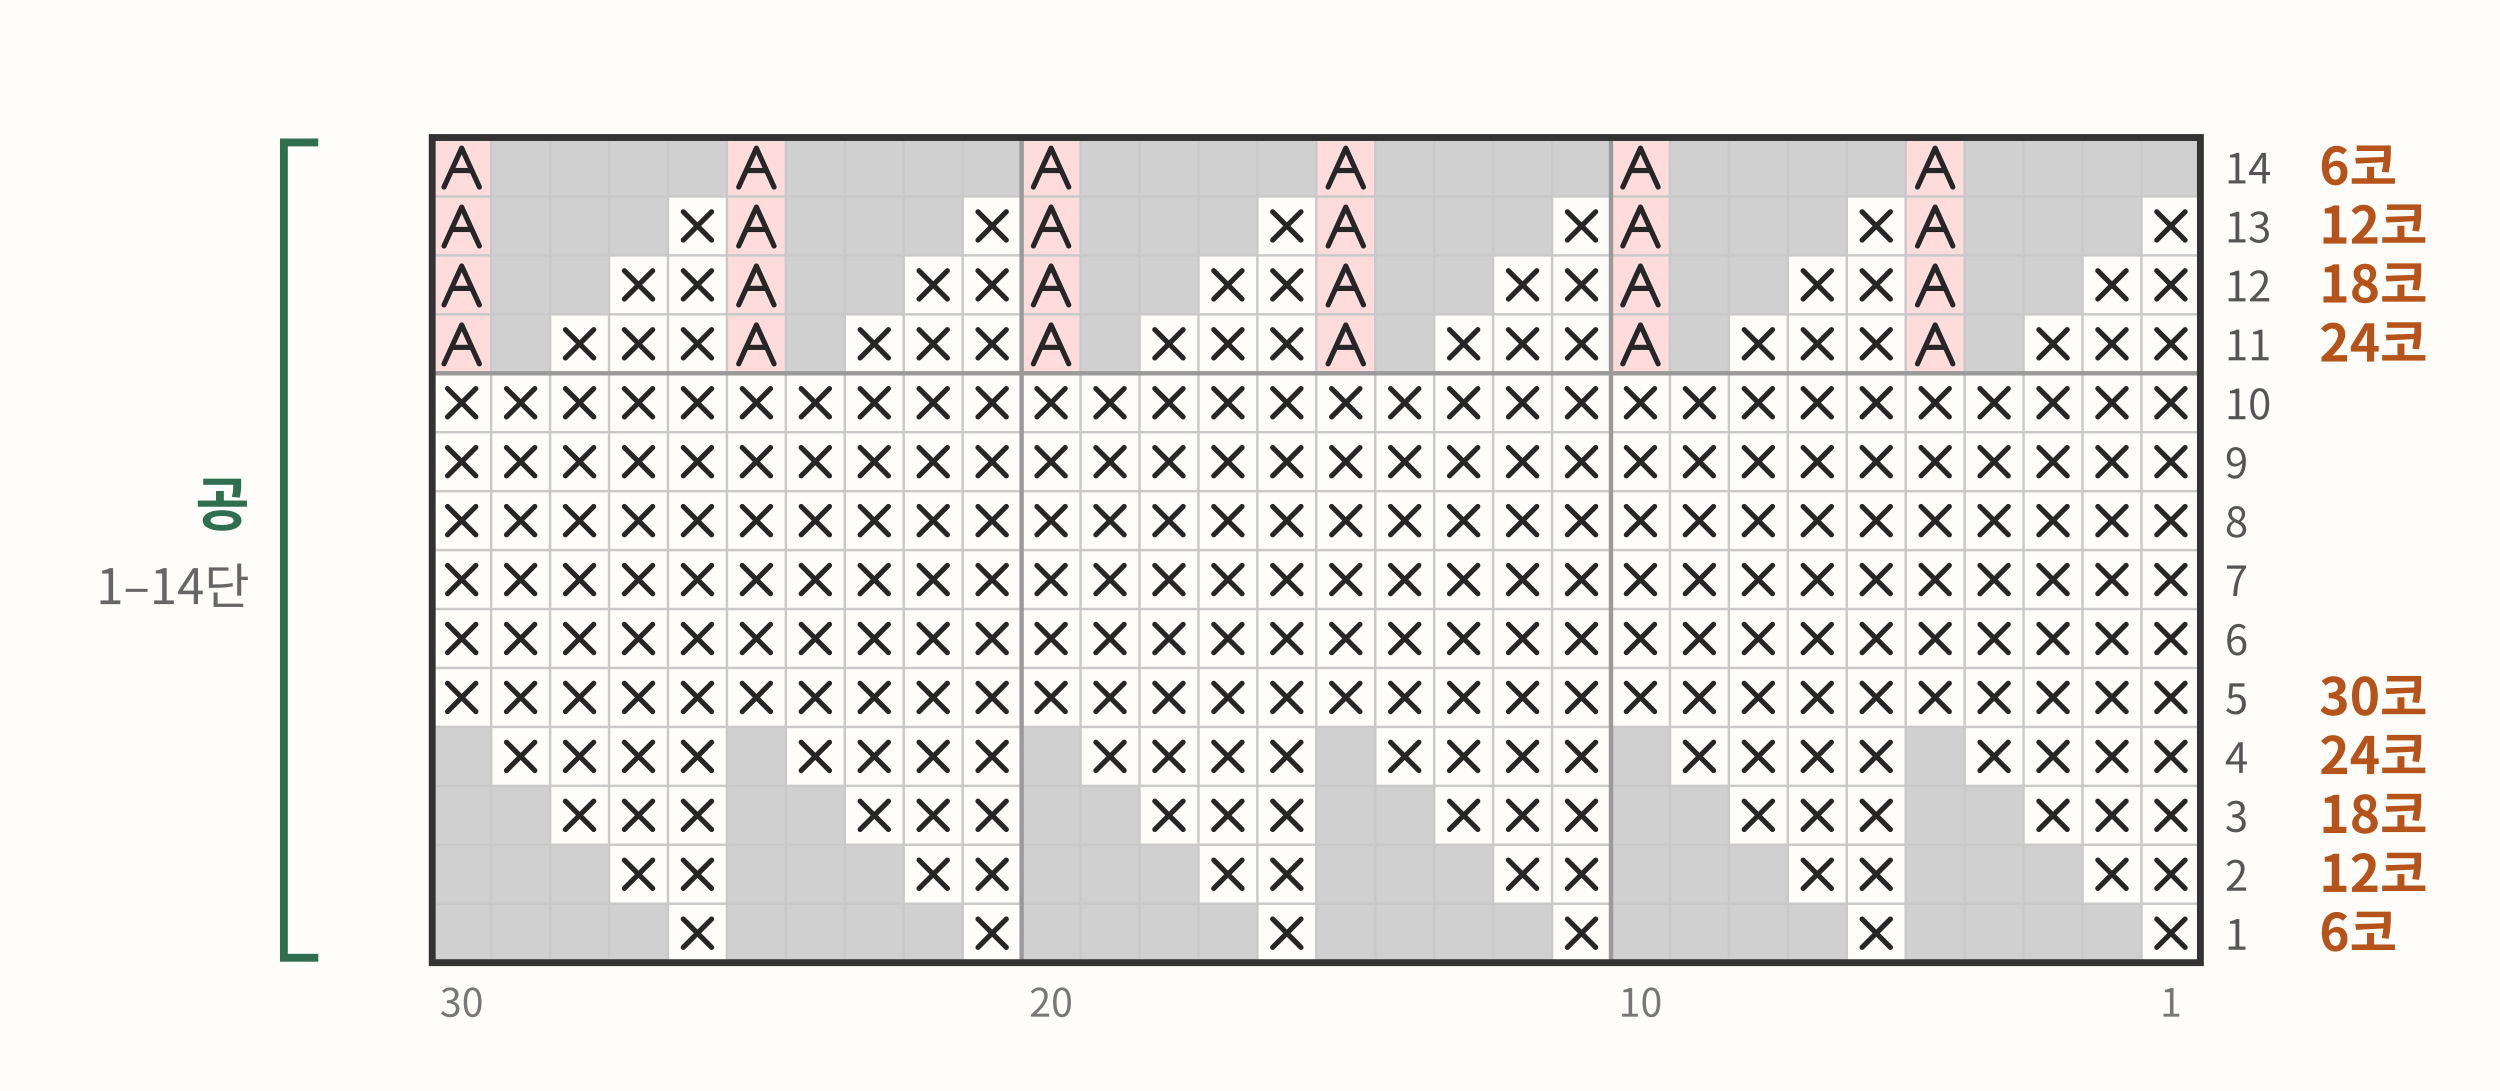
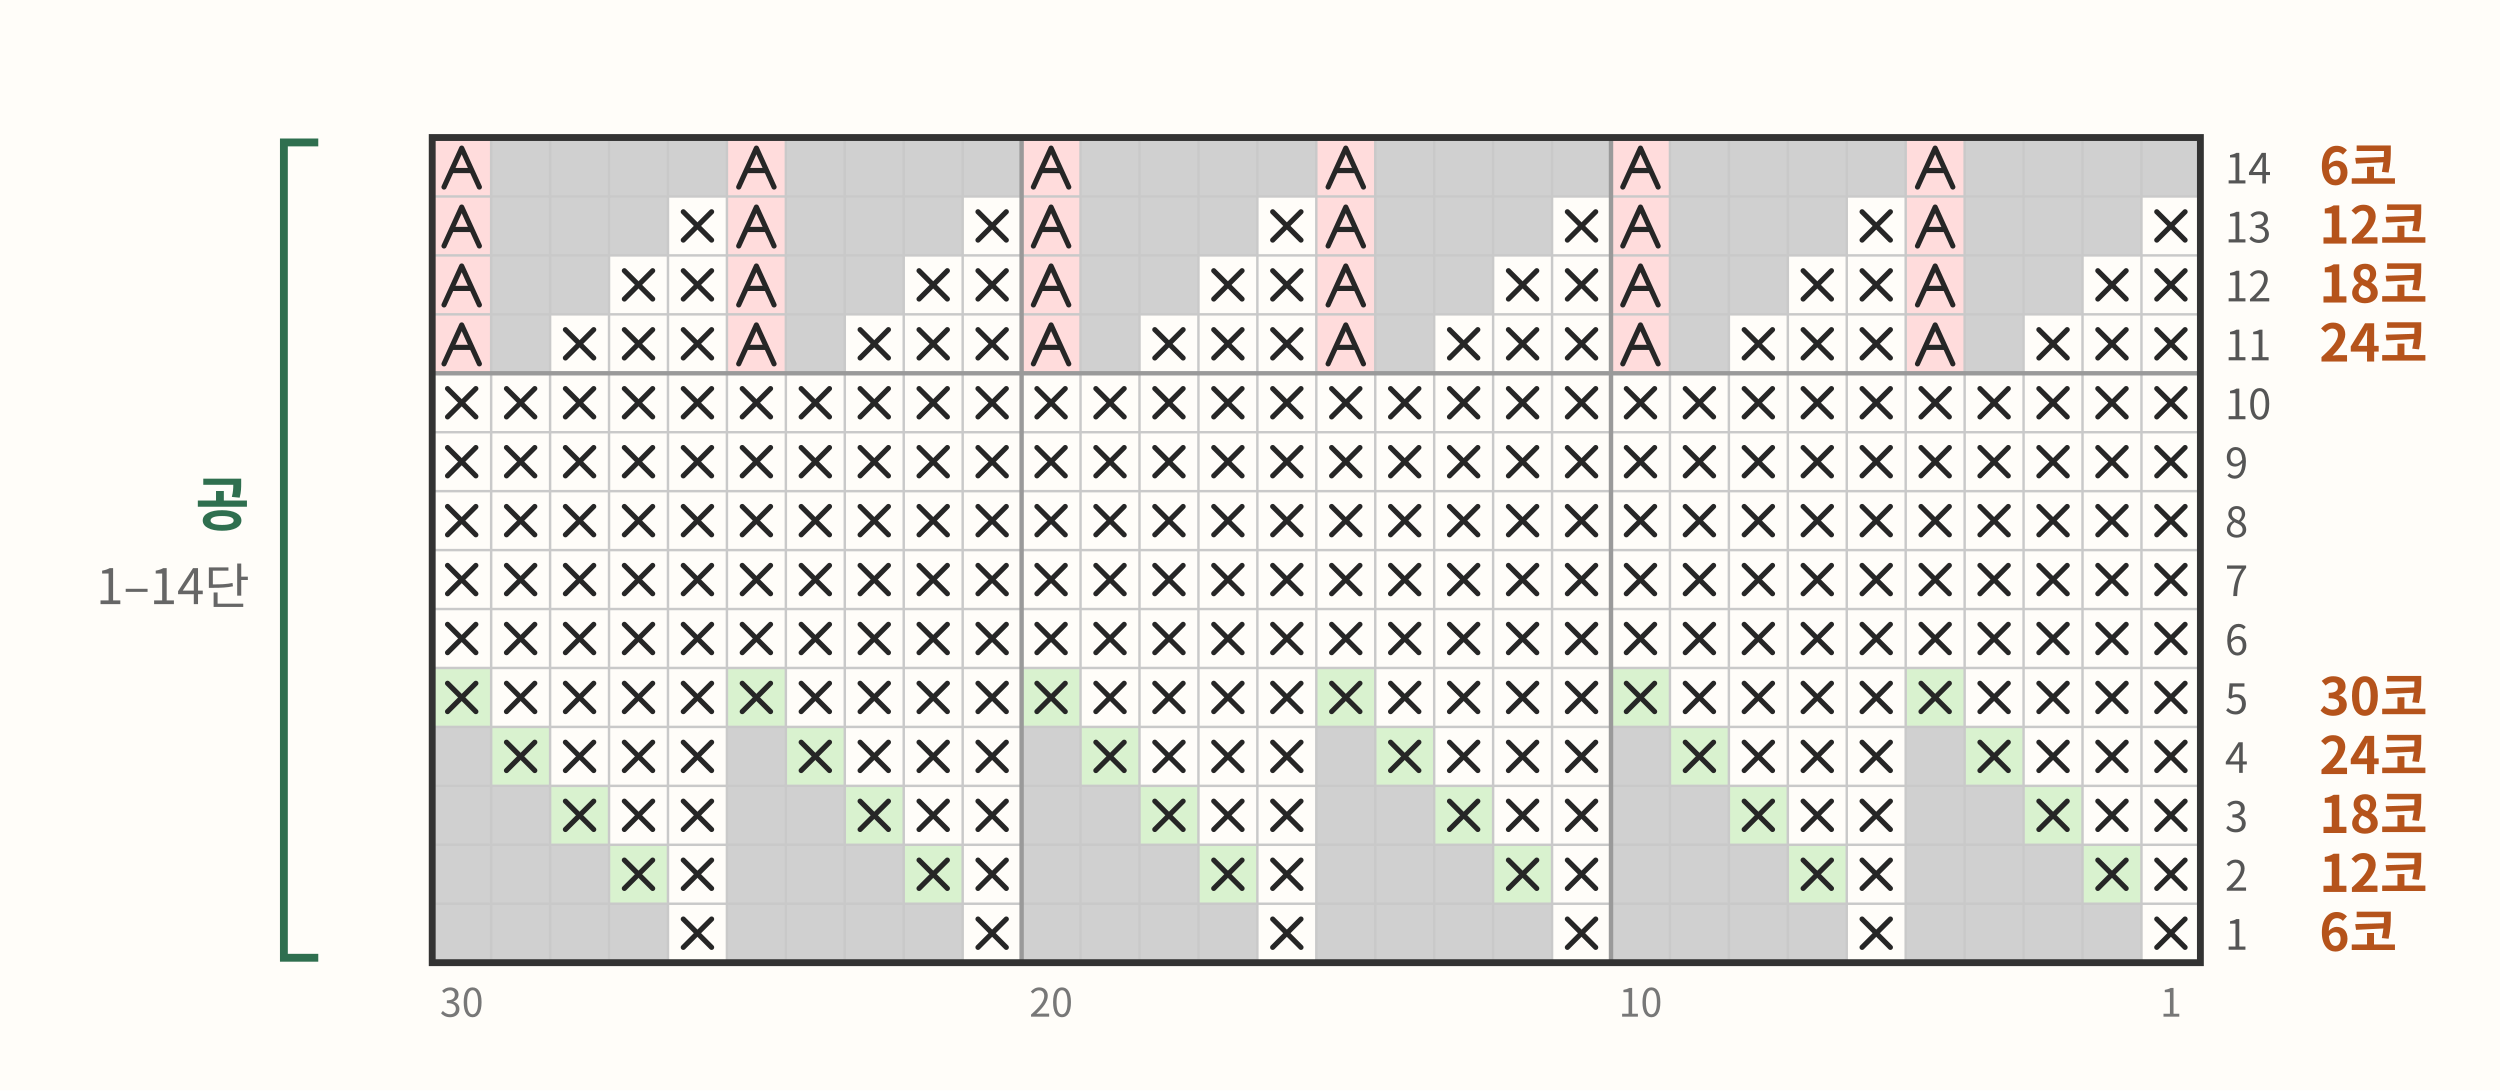
<svg xmlns="http://www.w3.org/2000/svg" viewBox="0 0 509 222" width="509" height="222" font-family="'Noto Sans KR','Noto Sans CJK KR','Apple SD Gothic Neo','Malgun Gothic',sans-serif" role="img" aria-label="기호 도안">
  <defs>
    <g id="sc-SC">
      <path d="M3.12,3.12L8.88,8.88" />
      <path d="M8.88,3.12L3.12,8.88" />
    </g>
    <g id="sc-SC2">
      <path d="M0,0h12v12h-12z" fill="#ffdcdc" stroke="none" />
      <path d="M2.4,10.08L6,2.16L9.6,10.08" />
      <path d="M4.08,6.72L7.92,6.72" />
    </g>
+     <g id="sc-SC-a">
+       <path d="M0,0h12v12h-12z" fill="#d9f2cf" stroke="none" />
+       <path d="M3.12,3.12L8.88,8.88" />
+       <path d="M8.88,3.12L3.12,8.88" />
+     </g>
  </defs>
  <rect class="sc-paper" width="509" height="222" fill="#fffdf9" />
  <path class="sc-none" fill="#d0d0d0" d="M100,28h48v12h-48zM160,28h48v12h-48zM220,28h48v12h-48zM280,28h48v12h-48zM340,28h48v12h-48zM400,28h48v12h-48zM100,40h36v12h-36zM160,40h36v12h-36zM220,40h36v12h-36zM280,40h36v12h-36zM340,40h36v12h-36zM400,40h36v12h-36zM100,52h24v12h-24zM160,52h24v12h-24zM220,52h24v12h-24zM280,52h24v12h-24zM340,52h24v12h-24zM400,52h24v12h-24zM100,64h12v12h-12zM160,64h12v12h-12zM220,64h12v12h-12zM280,64h12v12h-12zM340,64h12v12h-12zM400,64h12v12h-12zM88,148h12v12h-12zM148,148h12v12h-12zM208,148h12v12h-12zM268,148h12v12h-12zM328,148h12v12h-12zM388,148h12v12h-12zM88,160h24v12h-24zM148,160h24v12h-24zM208,160h24v12h-24zM268,160h24v12h-24zM328,160h24v12h-24zM388,160h24v12h-24zM88,172h36v12h-36zM148,172h36v12h-36zM208,172h36v12h-36zM268,172h36v12h-36zM328,172h36v12h-36zM388,172h36v12h-36zM88,184h48v12h-48zM148,184h48v12h-48zM208,184h48v12h-48zM268,184h48v12h-48zM328,184h48v12h-48zM388,184h48v12h-48z" />
  <g class="sc-symbols" fill="none" stroke="#262626" stroke-width="1.05" stroke-linecap="round" stroke-linejoin="round">
    <use href="#sc-SC" x="136" y="184" />
    <use href="#sc-SC" x="196" y="184" />
    <use href="#sc-SC" x="256" y="184" />
    <use href="#sc-SC" x="316" y="184" />
    <use href="#sc-SC" x="376" y="184" />
    <use href="#sc-SC" x="436" y="184" />
-     <use href="#sc-SC" x="124" y="172" />
+     <use href="#sc-SC-a" x="124" y="172" />
    <use href="#sc-SC" x="136" y="172" />
-     <use href="#sc-SC" x="184" y="172" />
+     <use href="#sc-SC-a" x="184" y="172" />
    <use href="#sc-SC" x="196" y="172" />
-     <use href="#sc-SC" x="244" y="172" />
+     <use href="#sc-SC-a" x="244" y="172" />
    <use href="#sc-SC" x="256" y="172" />
-     <use href="#sc-SC" x="304" y="172" />
+     <use href="#sc-SC-a" x="304" y="172" />
    <use href="#sc-SC" x="316" y="172" />
-     <use href="#sc-SC" x="364" y="172" />
+     <use href="#sc-SC-a" x="364" y="172" />
    <use href="#sc-SC" x="376" y="172" />
-     <use href="#sc-SC" x="424" y="172" />
+     <use href="#sc-SC-a" x="424" y="172" />
    <use href="#sc-SC" x="436" y="172" />
-     <use href="#sc-SC" x="112" y="160" />
+     <use href="#sc-SC-a" x="112" y="160" />
    <use href="#sc-SC" x="124" y="160" />
    <use href="#sc-SC" x="136" y="160" />
-     <use href="#sc-SC" x="172" y="160" />
+     <use href="#sc-SC-a" x="172" y="160" />
    <use href="#sc-SC" x="184" y="160" />
    <use href="#sc-SC" x="196" y="160" />
-     <use href="#sc-SC" x="232" y="160" />
+     <use href="#sc-SC-a" x="232" y="160" />
    <use href="#sc-SC" x="244" y="160" />
    <use href="#sc-SC" x="256" y="160" />
-     <use href="#sc-SC" x="292" y="160" />
+     <use href="#sc-SC-a" x="292" y="160" />
    <use href="#sc-SC" x="304" y="160" />
    <use href="#sc-SC" x="316" y="160" />
-     <use href="#sc-SC" x="352" y="160" />
+     <use href="#sc-SC-a" x="352" y="160" />
    <use href="#sc-SC" x="364" y="160" />
    <use href="#sc-SC" x="376" y="160" />
-     <use href="#sc-SC" x="412" y="160" />
+     <use href="#sc-SC-a" x="412" y="160" />
    <use href="#sc-SC" x="424" y="160" />
    <use href="#sc-SC" x="436" y="160" />
-     <use href="#sc-SC" x="100" y="148" />
+     <use href="#sc-SC-a" x="100" y="148" />
    <use href="#sc-SC" x="112" y="148" />
    <use href="#sc-SC" x="124" y="148" />
    <use href="#sc-SC" x="136" y="148" />
-     <use href="#sc-SC" x="160" y="148" />
+     <use href="#sc-SC-a" x="160" y="148" />
    <use href="#sc-SC" x="172" y="148" />
    <use href="#sc-SC" x="184" y="148" />
    <use href="#sc-SC" x="196" y="148" />
-     <use href="#sc-SC" x="220" y="148" />
+     <use href="#sc-SC-a" x="220" y="148" />
    <use href="#sc-SC" x="232" y="148" />
    <use href="#sc-SC" x="244" y="148" />
    <use href="#sc-SC" x="256" y="148" />
-     <use href="#sc-SC" x="280" y="148" />
+     <use href="#sc-SC-a" x="280" y="148" />
    <use href="#sc-SC" x="292" y="148" />
    <use href="#sc-SC" x="304" y="148" />
    <use href="#sc-SC" x="316" y="148" />
-     <use href="#sc-SC" x="340" y="148" />
+     <use href="#sc-SC-a" x="340" y="148" />
    <use href="#sc-SC" x="352" y="148" />
    <use href="#sc-SC" x="364" y="148" />
    <use href="#sc-SC" x="376" y="148" />
-     <use href="#sc-SC" x="400" y="148" />
+     <use href="#sc-SC-a" x="400" y="148" />
    <use href="#sc-SC" x="412" y="148" />
    <use href="#sc-SC" x="424" y="148" />
    <use href="#sc-SC" x="436" y="148" />
-     <use href="#sc-SC" x="88" y="136" />
+     <use href="#sc-SC-a" x="88" y="136" />
    <use href="#sc-SC" x="100" y="136" />
    <use href="#sc-SC" x="112" y="136" />
    <use href="#sc-SC" x="124" y="136" />
    <use href="#sc-SC" x="136" y="136" />
-     <use href="#sc-SC" x="148" y="136" />
+     <use href="#sc-SC-a" x="148" y="136" />
    <use href="#sc-SC" x="160" y="136" />
    <use href="#sc-SC" x="172" y="136" />
    <use href="#sc-SC" x="184" y="136" />
    <use href="#sc-SC" x="196" y="136" />
-     <use href="#sc-SC" x="208" y="136" />
+     <use href="#sc-SC-a" x="208" y="136" />
    <use href="#sc-SC" x="220" y="136" />
    <use href="#sc-SC" x="232" y="136" />
    <use href="#sc-SC" x="244" y="136" />
    <use href="#sc-SC" x="256" y="136" />
-     <use href="#sc-SC" x="268" y="136" />
+     <use href="#sc-SC-a" x="268" y="136" />
    <use href="#sc-SC" x="280" y="136" />
    <use href="#sc-SC" x="292" y="136" />
    <use href="#sc-SC" x="304" y="136" />
    <use href="#sc-SC" x="316" y="136" />
-     <use href="#sc-SC" x="328" y="136" />
+     <use href="#sc-SC-a" x="328" y="136" />
    <use href="#sc-SC" x="340" y="136" />
    <use href="#sc-SC" x="352" y="136" />
    <use href="#sc-SC" x="364" y="136" />
    <use href="#sc-SC" x="376" y="136" />
-     <use href="#sc-SC" x="388" y="136" />
+     <use href="#sc-SC-a" x="388" y="136" />
    <use href="#sc-SC" x="400" y="136" />
    <use href="#sc-SC" x="412" y="136" />
    <use href="#sc-SC" x="424" y="136" />
    <use href="#sc-SC" x="436" y="136" />
    <use href="#sc-SC" x="88" y="124" />
    <use href="#sc-SC" x="100" y="124" />
    <use href="#sc-SC" x="112" y="124" />
    <use href="#sc-SC" x="124" y="124" />
    <use href="#sc-SC" x="136" y="124" />
    <use href="#sc-SC" x="148" y="124" />
    <use href="#sc-SC" x="160" y="124" />
    <use href="#sc-SC" x="172" y="124" />
    <use href="#sc-SC" x="184" y="124" />
    <use href="#sc-SC" x="196" y="124" />
    <use href="#sc-SC" x="208" y="124" />
    <use href="#sc-SC" x="220" y="124" />
    <use href="#sc-SC" x="232" y="124" />
    <use href="#sc-SC" x="244" y="124" />
    <use href="#sc-SC" x="256" y="124" />
    <use href="#sc-SC" x="268" y="124" />
    <use href="#sc-SC" x="280" y="124" />
    <use href="#sc-SC" x="292" y="124" />
    <use href="#sc-SC" x="304" y="124" />
    <use href="#sc-SC" x="316" y="124" />
    <use href="#sc-SC" x="328" y="124" />
    <use href="#sc-SC" x="340" y="124" />
    <use href="#sc-SC" x="352" y="124" />
    <use href="#sc-SC" x="364" y="124" />
    <use href="#sc-SC" x="376" y="124" />
    <use href="#sc-SC" x="388" y="124" />
    <use href="#sc-SC" x="400" y="124" />
    <use href="#sc-SC" x="412" y="124" />
    <use href="#sc-SC" x="424" y="124" />
    <use href="#sc-SC" x="436" y="124" />
    <use href="#sc-SC" x="88" y="112" />
    <use href="#sc-SC" x="100" y="112" />
    <use href="#sc-SC" x="112" y="112" />
    <use href="#sc-SC" x="124" y="112" />
    <use href="#sc-SC" x="136" y="112" />
    <use href="#sc-SC" x="148" y="112" />
    <use href="#sc-SC" x="160" y="112" />
    <use href="#sc-SC" x="172" y="112" />
    <use href="#sc-SC" x="184" y="112" />
    <use href="#sc-SC" x="196" y="112" />
    <use href="#sc-SC" x="208" y="112" />
    <use href="#sc-SC" x="220" y="112" />
    <use href="#sc-SC" x="232" y="112" />
    <use href="#sc-SC" x="244" y="112" />
    <use href="#sc-SC" x="256" y="112" />
    <use href="#sc-SC" x="268" y="112" />
    <use href="#sc-SC" x="280" y="112" />
    <use href="#sc-SC" x="292" y="112" />
    <use href="#sc-SC" x="304" y="112" />
    <use href="#sc-SC" x="316" y="112" />
    <use href="#sc-SC" x="328" y="112" />
    <use href="#sc-SC" x="340" y="112" />
    <use href="#sc-SC" x="352" y="112" />
    <use href="#sc-SC" x="364" y="112" />
    <use href="#sc-SC" x="376" y="112" />
    <use href="#sc-SC" x="388" y="112" />
    <use href="#sc-SC" x="400" y="112" />
    <use href="#sc-SC" x="412" y="112" />
    <use href="#sc-SC" x="424" y="112" />
    <use href="#sc-SC" x="436" y="112" />
    <use href="#sc-SC" x="88" y="100" />
    <use href="#sc-SC" x="100" y="100" />
    <use href="#sc-SC" x="112" y="100" />
    <use href="#sc-SC" x="124" y="100" />
    <use href="#sc-SC" x="136" y="100" />
    <use href="#sc-SC" x="148" y="100" />
    <use href="#sc-SC" x="160" y="100" />
    <use href="#sc-SC" x="172" y="100" />
    <use href="#sc-SC" x="184" y="100" />
    <use href="#sc-SC" x="196" y="100" />
    <use href="#sc-SC" x="208" y="100" />
    <use href="#sc-SC" x="220" y="100" />
    <use href="#sc-SC" x="232" y="100" />
    <use href="#sc-SC" x="244" y="100" />
    <use href="#sc-SC" x="256" y="100" />
    <use href="#sc-SC" x="268" y="100" />
    <use href="#sc-SC" x="280" y="100" />
    <use href="#sc-SC" x="292" y="100" />
    <use href="#sc-SC" x="304" y="100" />
    <use href="#sc-SC" x="316" y="100" />
    <use href="#sc-SC" x="328" y="100" />
    <use href="#sc-SC" x="340" y="100" />
    <use href="#sc-SC" x="352" y="100" />
    <use href="#sc-SC" x="364" y="100" />
    <use href="#sc-SC" x="376" y="100" />
    <use href="#sc-SC" x="388" y="100" />
    <use href="#sc-SC" x="400" y="100" />
    <use href="#sc-SC" x="412" y="100" />
    <use href="#sc-SC" x="424" y="100" />
    <use href="#sc-SC" x="436" y="100" />
    <use href="#sc-SC" x="88" y="88" />
    <use href="#sc-SC" x="100" y="88" />
    <use href="#sc-SC" x="112" y="88" />
    <use href="#sc-SC" x="124" y="88" />
    <use href="#sc-SC" x="136" y="88" />
    <use href="#sc-SC" x="148" y="88" />
    <use href="#sc-SC" x="160" y="88" />
    <use href="#sc-SC" x="172" y="88" />
    <use href="#sc-SC" x="184" y="88" />
    <use href="#sc-SC" x="196" y="88" />
    <use href="#sc-SC" x="208" y="88" />
    <use href="#sc-SC" x="220" y="88" />
    <use href="#sc-SC" x="232" y="88" />
    <use href="#sc-SC" x="244" y="88" />
    <use href="#sc-SC" x="256" y="88" />
    <use href="#sc-SC" x="268" y="88" />
    <use href="#sc-SC" x="280" y="88" />
    <use href="#sc-SC" x="292" y="88" />
    <use href="#sc-SC" x="304" y="88" />
    <use href="#sc-SC" x="316" y="88" />
    <use href="#sc-SC" x="328" y="88" />
    <use href="#sc-SC" x="340" y="88" />
    <use href="#sc-SC" x="352" y="88" />
    <use href="#sc-SC" x="364" y="88" />
    <use href="#sc-SC" x="376" y="88" />
    <use href="#sc-SC" x="388" y="88" />
    <use href="#sc-SC" x="400" y="88" />
    <use href="#sc-SC" x="412" y="88" />
    <use href="#sc-SC" x="424" y="88" />
    <use href="#sc-SC" x="436" y="88" />
    <use href="#sc-SC" x="88" y="76" />
    <use href="#sc-SC" x="100" y="76" />
    <use href="#sc-SC" x="112" y="76" />
    <use href="#sc-SC" x="124" y="76" />
    <use href="#sc-SC" x="136" y="76" />
    <use href="#sc-SC" x="148" y="76" />
    <use href="#sc-SC" x="160" y="76" />
    <use href="#sc-SC" x="172" y="76" />
    <use href="#sc-SC" x="184" y="76" />
    <use href="#sc-SC" x="196" y="76" />
    <use href="#sc-SC" x="208" y="76" />
    <use href="#sc-SC" x="220" y="76" />
    <use href="#sc-SC" x="232" y="76" />
    <use href="#sc-SC" x="244" y="76" />
    <use href="#sc-SC" x="256" y="76" />
    <use href="#sc-SC" x="268" y="76" />
    <use href="#sc-SC" x="280" y="76" />
    <use href="#sc-SC" x="292" y="76" />
    <use href="#sc-SC" x="304" y="76" />
    <use href="#sc-SC" x="316" y="76" />
    <use href="#sc-SC" x="328" y="76" />
    <use href="#sc-SC" x="340" y="76" />
    <use href="#sc-SC" x="352" y="76" />
    <use href="#sc-SC" x="364" y="76" />
    <use href="#sc-SC" x="376" y="76" />
    <use href="#sc-SC" x="388" y="76" />
    <use href="#sc-SC" x="400" y="76" />
    <use href="#sc-SC" x="412" y="76" />
    <use href="#sc-SC" x="424" y="76" />
    <use href="#sc-SC" x="436" y="76" />
    <use href="#sc-SC2" x="88" y="64" />
    <use href="#sc-SC" x="112" y="64" />
    <use href="#sc-SC" x="124" y="64" />
    <use href="#sc-SC" x="136" y="64" />
    <use href="#sc-SC2" x="148" y="64" />
    <use href="#sc-SC" x="172" y="64" />
    <use href="#sc-SC" x="184" y="64" />
    <use href="#sc-SC" x="196" y="64" />
    <use href="#sc-SC2" x="208" y="64" />
    <use href="#sc-SC" x="232" y="64" />
    <use href="#sc-SC" x="244" y="64" />
    <use href="#sc-SC" x="256" y="64" />
    <use href="#sc-SC2" x="268" y="64" />
    <use href="#sc-SC" x="292" y="64" />
    <use href="#sc-SC" x="304" y="64" />
    <use href="#sc-SC" x="316" y="64" />
    <use href="#sc-SC2" x="328" y="64" />
    <use href="#sc-SC" x="352" y="64" />
    <use href="#sc-SC" x="364" y="64" />
    <use href="#sc-SC" x="376" y="64" />
    <use href="#sc-SC2" x="388" y="64" />
    <use href="#sc-SC" x="412" y="64" />
    <use href="#sc-SC" x="424" y="64" />
    <use href="#sc-SC" x="436" y="64" />
    <use href="#sc-SC2" x="88" y="52" />
    <use href="#sc-SC" x="124" y="52" />
    <use href="#sc-SC" x="136" y="52" />
    <use href="#sc-SC2" x="148" y="52" />
    <use href="#sc-SC" x="184" y="52" />
    <use href="#sc-SC" x="196" y="52" />
    <use href="#sc-SC2" x="208" y="52" />
    <use href="#sc-SC" x="244" y="52" />
    <use href="#sc-SC" x="256" y="52" />
    <use href="#sc-SC2" x="268" y="52" />
    <use href="#sc-SC" x="304" y="52" />
    <use href="#sc-SC" x="316" y="52" />
    <use href="#sc-SC2" x="328" y="52" />
    <use href="#sc-SC" x="364" y="52" />
    <use href="#sc-SC" x="376" y="52" />
    <use href="#sc-SC2" x="388" y="52" />
    <use href="#sc-SC" x="424" y="52" />
    <use href="#sc-SC" x="436" y="52" />
    <use href="#sc-SC2" x="88" y="40" />
    <use href="#sc-SC" x="136" y="40" />
    <use href="#sc-SC2" x="148" y="40" />
    <use href="#sc-SC" x="196" y="40" />
    <use href="#sc-SC2" x="208" y="40" />
    <use href="#sc-SC" x="256" y="40" />
    <use href="#sc-SC2" x="268" y="40" />
    <use href="#sc-SC" x="316" y="40" />
    <use href="#sc-SC2" x="328" y="40" />
    <use href="#sc-SC" x="376" y="40" />
    <use href="#sc-SC2" x="388" y="40" />
    <use href="#sc-SC" x="436" y="40" />
    <use href="#sc-SC2" x="88" y="28" />
    <use href="#sc-SC2" x="148" y="28" />
    <use href="#sc-SC2" x="208" y="28" />
    <use href="#sc-SC2" x="268" y="28" />
    <use href="#sc-SC2" x="328" y="28" />
    <use href="#sc-SC2" x="388" y="28" />
  </g>
  <path class="sc-grid" fill="none" stroke="#c9c9c9" stroke-width="0.5" d="M100,28v168M112,28v168M124,28v168M136,28v168M148,28v168M160,28v168M172,28v168M184,28v168M196,28v168M220,28v168M232,28v168M244,28v168M256,28v168M268,28v168M280,28v168M292,28v168M304,28v168M316,28v168M340,28v168M352,28v168M364,28v168M376,28v168M388,28v168M400,28v168M412,28v168M424,28v168M436,28v168M88,184h360M88,172h360M88,160h360M88,148h360M88,136h360M88,124h360M88,112h360M88,100h360M88,88h360M88,64h360M88,52h360M88,40h360" />
  <path class="sc-grid-major" fill="none" stroke="#9a9a9a" stroke-width="0.9" d="M208,28v168M328,28v168M88,76h360" />
  <path class="sc-frame" fill="none" stroke="#333333" stroke-width="1.4" d="M88,28h360v168h-360z" />
  <g class="sc-rows" font-size="8.5" fill="#555555">
    <text x="453" y="193.36">1</text>
    <text x="453" y="181.36">2</text>
    <text x="453" y="169.36">3</text>
    <text x="453" y="157.36">4</text>
    <text x="453" y="145.36">5</text>
    <text x="453" y="133.36">6</text>
    <text x="453" y="121.36">7</text>
    <text x="453" y="109.36">8</text>
    <text x="453" y="97.36">9</text>
    <text x="453" y="85.36">10</text>
    <text x="453" y="73.36">11</text>
    <text x="453" y="61.36">12</text>
    <text x="453" y="49.36">13</text>
    <text x="453" y="37.36">14</text>
  </g>
  <g class="sc-counts" font-size="10.5" font-weight="700" fill="#b5531b">
    <text x="472.2" y="193.6">6코</text>
    <text x="472.2" y="181.6">12코</text>
    <text x="472.2" y="169.6">18코</text>
    <text x="472.2" y="157.6">24코</text>
    <text x="472.2" y="145.6">30코</text>
    <text x="472.2" y="73.6">24코</text>
    <text x="472.2" y="61.6">18코</text>
    <text x="472.2" y="49.6">12코</text>
    <text x="472.2" y="37.6">6코</text>
  </g>
  <g class="sc-columns" font-size="8" fill="#777777" text-anchor="middle">
    <text x="442" y="207">1</text>
    <text x="334" y="207">10</text>
    <text x="214" y="207">20</text>
    <text x="94" y="207">30</text>
  </g>
  <g class="sc-sections" text-anchor="end">
    <path d="M64.8,29h-7v166h7" fill="none" stroke="#2f6f4f" stroke-width="1.6" />
    <text x="50.8" y="107" font-size="12" font-weight="700" fill="#2f6f4f">공</text>
    <text x="50.8" y="123" font-size="10" fill="#666666">1–14단</text>
  </g>
</svg>
